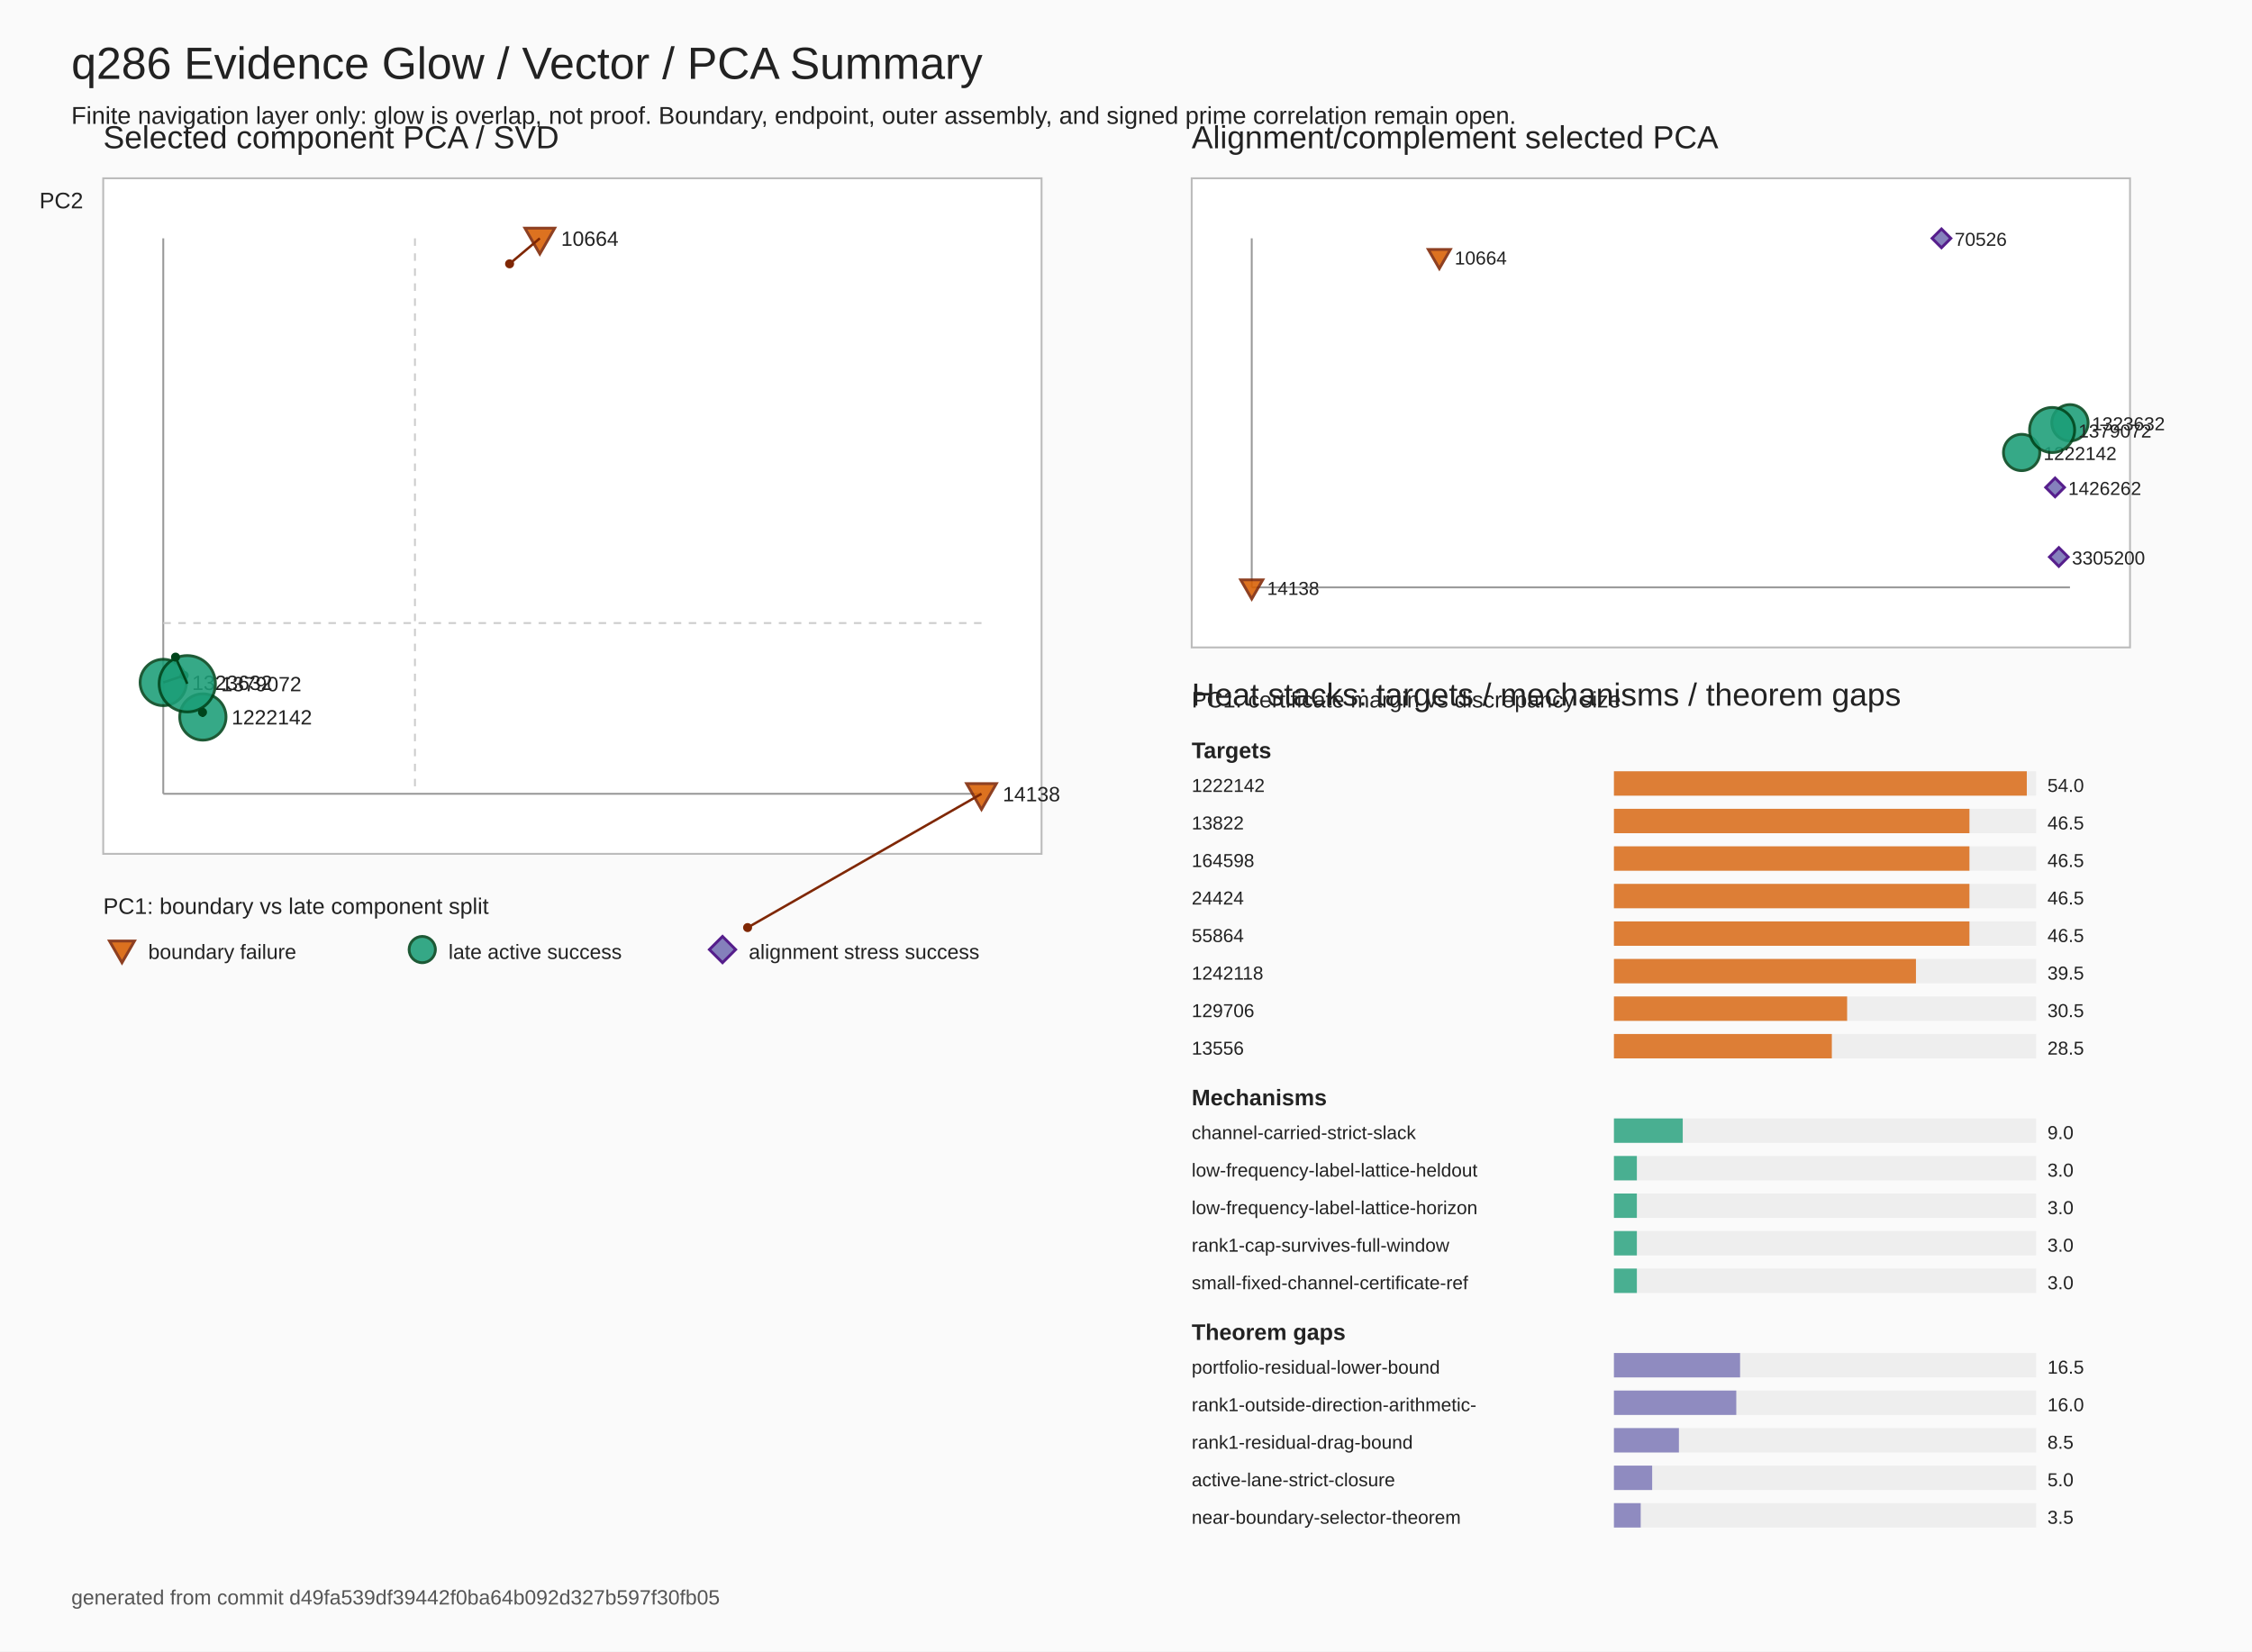
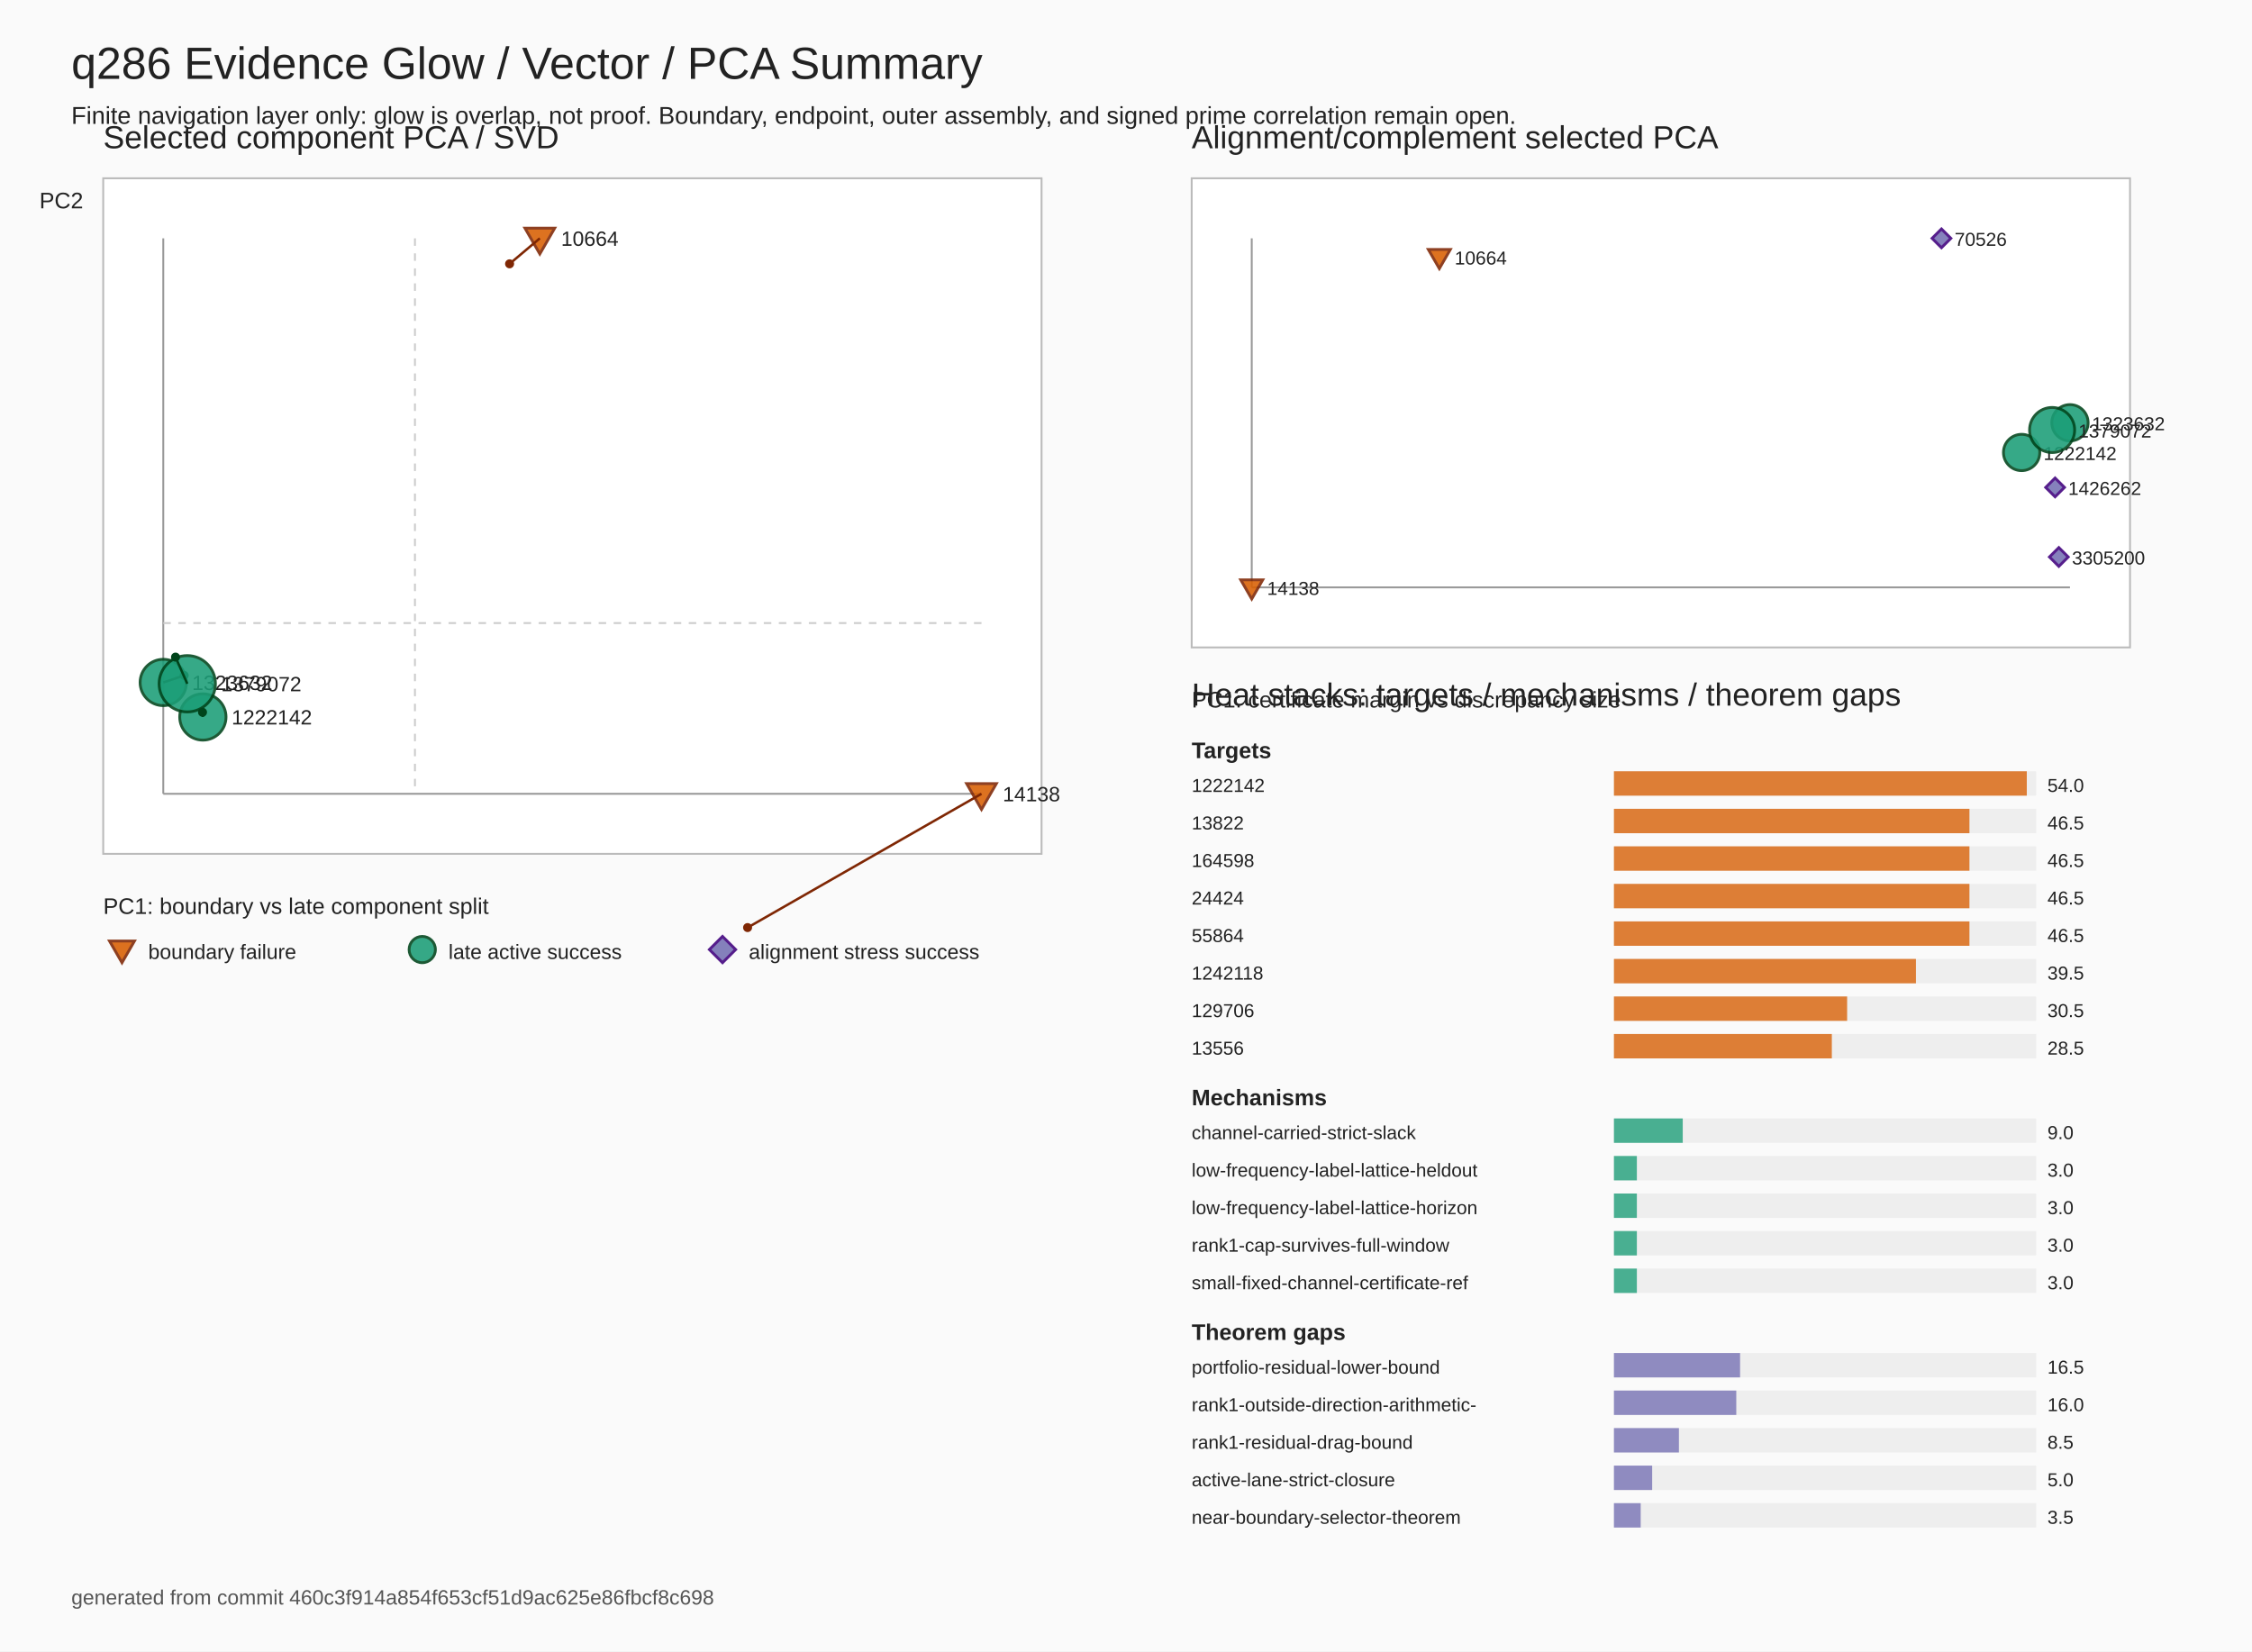
<svg xmlns="http://www.w3.org/2000/svg" width="1200" height="880" viewBox="0 0 1200 880" role="img" aria-labelledby="title desc">
  <rect x="0.00" y="0.00" width="1200.00" height="880.00" fill="#fafafa" stroke="none" opacity="1.0" />
  <text x="38.00" y="42.00" font-size="24" font-family="Arial, sans-serif" font-weight="500" text-anchor="start" fill="#222">q286 Evidence Glow / Vector / PCA Summary</text>
  <text x="38.00" y="66.00" font-size="13" font-family="Arial, sans-serif" font-weight="400" text-anchor="start" fill="#222">Finite navigation layer only: glow is overlap, not proof. Boundary, endpoint, outer assembly, and signed prime correlation remain open.</text>
-   <text x="38.00" y="855.00" font-size="11" font-family="Arial, sans-serif" font-weight="400" text-anchor="start" fill="#555">generated from commit d49fa539df39442f0ba64b092d327b597f30fb05</text>
+   <text x="38.00" y="855.00" font-size="11" font-family="Arial, sans-serif" font-weight="400" text-anchor="start" fill="#555">generated from commit 460c3f914a854f653cf51d9ac625e86fbcf8c698</text>
  <rect x="55.00" y="95.00" width="500.00" height="360.00" fill="#ffffff" stroke="#bbbbbb" opacity="1.0" />
  <text x="55.00" y="79.00" font-size="17" font-family="Arial, sans-serif" font-weight="500" text-anchor="start" fill="#222">Selected component PCA / SVD</text>
  <text x="55.00" y="487.00" font-size="12" font-family="Arial, sans-serif" font-weight="400" text-anchor="start" fill="#222">PC1: boundary vs late component split</text>
  <text x="21.00" y="111.00" font-size="12" font-family="Arial, sans-serif" font-weight="400" text-anchor="start" fill="#222">PC2</text>
  <line x1="87.00" y1="423.00" x2="523.00" y2="423.00" stroke="#999" stroke-width="1" />
  <line x1="87.00" y1="127.00" x2="87.00" y2="423.00" stroke="#999" stroke-width="1" />
  <line x1="221.11" y1="127.00" x2="221.11" y2="423.00" stroke="#cccccc" stroke-width="1" stroke-dasharray="4 4" />
  <line x1="87.00" y1="332.02" x2="523.00" y2="332.02" stroke="#cccccc" stroke-width="1" stroke-dasharray="4 4" />
  <polygon points="287.65,135.33 279.73,121.58 295.57,121.58" fill="#d95f02" stroke="#7f2704" stroke-width="1.5" opacity="0.88" />
  <text x="298.98" y="131.00" font-size="11" font-family="Arial, sans-serif" font-weight="400" text-anchor="start" fill="#222">10664</text>
  <line x1="287.65" y1="127.00" x2="271.54" y2="140.59" stroke="#7f2704" stroke-width="1.3" />
  <circle cx="271.54" cy="140.59" r="2.4" fill="#7f2704" />
  <polygon points="523.00,431.33 515.08,417.58 530.92,417.58" fill="#d95f02" stroke="#7f2704" stroke-width="1.5" opacity="0.88" />
  <text x="534.33" y="427.00" font-size="11" font-family="Arial, sans-serif" font-weight="400" text-anchor="start" fill="#222">14138</text>
  <line x1="523.00" y1="423.00" x2="398.36" y2="494.29" stroke="#7f2704" stroke-width="1.3" />
  <circle cx="398.36" cy="494.29" r="2.4" fill="#7f2704" />
  <circle cx="108.10" cy="382.06" r="12.33" fill="#1b9e77" stroke="#00441b" stroke-width="1.5" opacity="0.88" />
  <text x="123.43" y="386.06" font-size="11" font-family="Arial, sans-serif" font-weight="400" text-anchor="start" fill="#222">1222142</text>
  <line x1="108.10" y1="382.06" x2="107.91" y2="379.54" stroke="#00441b" stroke-width="1.3" />
  <circle cx="107.91" cy="379.54" r="2.4" fill="#00441b" />
  <circle cx="87.00" cy="363.67" r="12.33" fill="#1b9e77" stroke="#00441b" stroke-width="1.5" opacity="0.88" />
  <text x="102.33" y="367.67" font-size="11" font-family="Arial, sans-serif" font-weight="400" text-anchor="start" fill="#222">1323632</text>
  <line x1="87.00" y1="363.67" x2="98.13" y2="359.93" stroke="#00441b" stroke-width="1.3" />
  <circle cx="98.13" cy="359.93" r="2.4" fill="#00441b" />
  <circle cx="99.79" cy="364.36" r="15.00" fill="#1b9e77" stroke="#00441b" stroke-width="1.5" opacity="0.88" />
  <text x="117.79" y="368.36" font-size="11" font-family="Arial, sans-serif" font-weight="400" text-anchor="start" fill="#222">1379072</text>
  <line x1="99.79" y1="364.36" x2="93.53" y2="350.16" stroke="#00441b" stroke-width="1.3" />
  <circle cx="93.53" cy="350.16" r="2.4" fill="#00441b" />
  <polygon points="65.00,513.00 58.35,501.45 71.65,501.45" fill="#d95f02" stroke="#7f2704" stroke-width="1.5" opacity="0.88" />
  <text x="79.00" y="511.00" font-size="11" font-family="Arial, sans-serif" font-weight="400" text-anchor="start" fill="#222">boundary failure</text>
  <circle cx="225.00" cy="506.00" r="7.00" fill="#1b9e77" stroke="#00441b" stroke-width="1.5" opacity="0.88" />
  <text x="239.00" y="511.00" font-size="11" font-family="Arial, sans-serif" font-weight="400" text-anchor="start" fill="#222">late active success</text>
  <polygon points="385.00,499.00 392.00,506.00 385.00,513.00 378.00,506.00" fill="#7570b3" stroke="#3f007d" stroke-width="1.5" opacity="0.88" />
  <text x="399.00" y="511.00" font-size="11" font-family="Arial, sans-serif" font-weight="400" text-anchor="start" fill="#222">alignment stress success</text>
  <rect x="635.00" y="95.00" width="500.00" height="250.00" fill="#ffffff" stroke="#bbbbbb" opacity="1.0" />
  <text x="635.00" y="79.00" font-size="17" font-family="Arial, sans-serif" font-weight="500" text-anchor="start" fill="#222">Alignment/complement selected PCA</text>
  <text x="635.00" y="377.00" font-size="12" font-family="Arial, sans-serif" font-weight="400" text-anchor="start" fill="#222">PC1: certificate margin vs discrepancy size</text>
  <line x1="667.00" y1="313.00" x2="1103.00" y2="313.00" stroke="#999" stroke-width="1" />
  <line x1="667.00" y1="127.00" x2="667.00" y2="313.00" stroke="#999" stroke-width="1" />
  <polygon points="766.97,143.12 761.11,132.95 772.82,132.95" fill="#d95f02" stroke="#7f2704" stroke-width="1.5" opacity="0.88" />
  <text x="775.13" y="140.95" font-size="10" font-family="Arial, sans-serif" font-weight="400" text-anchor="start" fill="#222">10664</text>
  <polygon points="667.00,319.17 661.14,308.99 672.86,308.99" fill="#d95f02" stroke="#7f2704" stroke-width="1.5" opacity="0.88" />
  <text x="675.17" y="317.00" font-size="10" font-family="Arial, sans-serif" font-weight="400" text-anchor="start" fill="#222">14138</text>
  <polygon points="1034.53,122.00 1039.53,127.00 1034.53,132.00 1029.53,127.00" fill="#7570b3" stroke="#3f007d" stroke-width="1.5" opacity="0.88" />
  <text x="1041.53" y="131.00" font-size="10" font-family="Arial, sans-serif" font-weight="400" text-anchor="start" fill="#222">70526</text>
  <circle cx="1077.24" cy="241.12" r="9.67" fill="#1b9e77" stroke="#00441b" stroke-width="1.5" opacity="0.88" />
  <text x="1088.91" y="245.12" font-size="10" font-family="Arial, sans-serif" font-weight="400" text-anchor="start" fill="#222">1222142</text>
  <circle cx="1103.00" cy="225.29" r="9.67" fill="#1b9e77" stroke="#00441b" stroke-width="1.5" opacity="0.88" />
  <text x="1114.67" y="229.29" font-size="10" font-family="Arial, sans-serif" font-weight="400" text-anchor="start" fill="#222">1323632</text>
  <circle cx="1093.49" cy="229.14" r="12.00" fill="#1b9e77" stroke="#00441b" stroke-width="1.5" opacity="0.88" />
  <text x="1107.49" y="233.14" font-size="10" font-family="Arial, sans-serif" font-weight="400" text-anchor="start" fill="#222">1379072</text>
  <polygon points="1095.07,254.73 1100.07,259.73 1095.07,264.73 1090.07,259.73" fill="#7570b3" stroke="#3f007d" stroke-width="1.5" opacity="0.88" />
  <text x="1102.07" y="263.73" font-size="10" font-family="Arial, sans-serif" font-weight="400" text-anchor="start" fill="#222">1426262</text>
  <polygon points="1097.07,291.80 1102.07,296.80 1097.07,301.80 1092.07,296.80" fill="#7570b3" stroke="#3f007d" stroke-width="1.5" opacity="0.88" />
  <text x="1104.07" y="300.80" font-size="10" font-family="Arial, sans-serif" font-weight="400" text-anchor="start" fill="#222">3305200</text>
  <text x="635.00" y="376.00" font-size="17" font-family="Arial, sans-serif" font-weight="500" text-anchor="start" fill="#222">Heat stacks: targets / mechanisms / theorem gaps</text>
  <text x="635.00" y="404.00" font-size="12" font-family="Arial, sans-serif" font-weight="600" text-anchor="start" fill="#222">Targets</text>
  <text x="635.00" y="422.00" font-size="10" font-family="Arial, sans-serif" font-weight="400" text-anchor="start" fill="#222">1222142</text>
  <rect x="860.00" y="411.00" width="225.00" height="13.00" fill="#eeeeee" stroke="none" opacity="1.0" />
  <rect x="860.00" y="411.00" width="220.00" height="13.00" fill="#d95f02" stroke="none" opacity="0.78" />
  <text x="1091.00" y="422.00" font-size="10" font-family="Arial, sans-serif" font-weight="400" text-anchor="start" fill="#222">54.0</text>
  <text x="635.00" y="442.00" font-size="10" font-family="Arial, sans-serif" font-weight="400" text-anchor="start" fill="#222">13822</text>
  <rect x="860.00" y="431.00" width="225.00" height="13.00" fill="#eeeeee" stroke="none" opacity="1.0" />
  <rect x="860.00" y="431.00" width="189.44" height="13.00" fill="#d95f02" stroke="none" opacity="0.78" />
  <text x="1091.00" y="442.00" font-size="10" font-family="Arial, sans-serif" font-weight="400" text-anchor="start" fill="#222">46.5</text>
  <text x="635.00" y="462.00" font-size="10" font-family="Arial, sans-serif" font-weight="400" text-anchor="start" fill="#222">164598</text>
  <rect x="860.00" y="451.00" width="225.00" height="13.00" fill="#eeeeee" stroke="none" opacity="1.0" />
  <rect x="860.00" y="451.00" width="189.44" height="13.00" fill="#d95f02" stroke="none" opacity="0.78" />
  <text x="1091.00" y="462.00" font-size="10" font-family="Arial, sans-serif" font-weight="400" text-anchor="start" fill="#222">46.5</text>
  <text x="635.00" y="482.00" font-size="10" font-family="Arial, sans-serif" font-weight="400" text-anchor="start" fill="#222">24424</text>
  <rect x="860.00" y="471.00" width="225.00" height="13.00" fill="#eeeeee" stroke="none" opacity="1.0" />
  <rect x="860.00" y="471.00" width="189.44" height="13.00" fill="#d95f02" stroke="none" opacity="0.78" />
  <text x="1091.00" y="482.00" font-size="10" font-family="Arial, sans-serif" font-weight="400" text-anchor="start" fill="#222">46.5</text>
  <text x="635.00" y="502.00" font-size="10" font-family="Arial, sans-serif" font-weight="400" text-anchor="start" fill="#222">55864</text>
  <rect x="860.00" y="491.00" width="225.00" height="13.00" fill="#eeeeee" stroke="none" opacity="1.0" />
  <rect x="860.00" y="491.00" width="189.44" height="13.00" fill="#d95f02" stroke="none" opacity="0.78" />
  <text x="1091.00" y="502.00" font-size="10" font-family="Arial, sans-serif" font-weight="400" text-anchor="start" fill="#222">46.5</text>
  <text x="635.00" y="522.00" font-size="10" font-family="Arial, sans-serif" font-weight="400" text-anchor="start" fill="#222">1242118</text>
  <rect x="860.00" y="511.00" width="225.00" height="13.00" fill="#eeeeee" stroke="none" opacity="1.0" />
  <rect x="860.00" y="511.00" width="160.93" height="13.00" fill="#d95f02" stroke="none" opacity="0.78" />
  <text x="1091.00" y="522.00" font-size="10" font-family="Arial, sans-serif" font-weight="400" text-anchor="start" fill="#222">39.5</text>
  <text x="635.00" y="542.00" font-size="10" font-family="Arial, sans-serif" font-weight="400" text-anchor="start" fill="#222">129706</text>
  <rect x="860.00" y="531.00" width="225.00" height="13.00" fill="#eeeeee" stroke="none" opacity="1.0" />
  <rect x="860.00" y="531.00" width="124.26" height="13.00" fill="#d95f02" stroke="none" opacity="0.78" />
  <text x="1091.00" y="542.00" font-size="10" font-family="Arial, sans-serif" font-weight="400" text-anchor="start" fill="#222">30.5</text>
  <text x="635.00" y="562.00" font-size="10" font-family="Arial, sans-serif" font-weight="400" text-anchor="start" fill="#222">13556</text>
  <rect x="860.00" y="551.00" width="225.00" height="13.00" fill="#eeeeee" stroke="none" opacity="1.0" />
  <rect x="860.00" y="551.00" width="116.11" height="13.00" fill="#d95f02" stroke="none" opacity="0.78" />
  <text x="1091.00" y="562.00" font-size="10" font-family="Arial, sans-serif" font-weight="400" text-anchor="start" fill="#222">28.5</text>
  <text x="635.00" y="589.00" font-size="12" font-family="Arial, sans-serif" font-weight="600" text-anchor="start" fill="#222">Mechanisms</text>
  <text x="635.00" y="607.00" font-size="10" font-family="Arial, sans-serif" font-weight="400" text-anchor="start" fill="#222">channel-carried-strict-slack</text>
  <rect x="860.00" y="596.00" width="225.00" height="13.00" fill="#eeeeee" stroke="none" opacity="1.0" />
  <rect x="860.00" y="596.00" width="36.67" height="13.00" fill="#1b9e77" stroke="none" opacity="0.78" />
  <text x="1091.00" y="607.00" font-size="10" font-family="Arial, sans-serif" font-weight="400" text-anchor="start" fill="#222">9.0</text>
  <text x="635.00" y="627.00" font-size="10" font-family="Arial, sans-serif" font-weight="400" text-anchor="start" fill="#222">low-frequency-label-lattice-heldout</text>
  <rect x="860.00" y="616.00" width="225.00" height="13.00" fill="#eeeeee" stroke="none" opacity="1.0" />
  <rect x="860.00" y="616.00" width="12.22" height="13.00" fill="#1b9e77" stroke="none" opacity="0.78" />
  <text x="1091.00" y="627.00" font-size="10" font-family="Arial, sans-serif" font-weight="400" text-anchor="start" fill="#222">3.0</text>
  <text x="635.00" y="647.00" font-size="10" font-family="Arial, sans-serif" font-weight="400" text-anchor="start" fill="#222">low-frequency-label-lattice-horizon</text>
  <rect x="860.00" y="636.00" width="225.00" height="13.00" fill="#eeeeee" stroke="none" opacity="1.0" />
  <rect x="860.00" y="636.00" width="12.22" height="13.00" fill="#1b9e77" stroke="none" opacity="0.78" />
  <text x="1091.00" y="647.00" font-size="10" font-family="Arial, sans-serif" font-weight="400" text-anchor="start" fill="#222">3.0</text>
  <text x="635.00" y="667.00" font-size="10" font-family="Arial, sans-serif" font-weight="400" text-anchor="start" fill="#222">rank1-cap-survives-full-window</text>
  <rect x="860.00" y="656.00" width="225.00" height="13.00" fill="#eeeeee" stroke="none" opacity="1.0" />
  <rect x="860.00" y="656.00" width="12.22" height="13.00" fill="#1b9e77" stroke="none" opacity="0.78" />
  <text x="1091.00" y="667.00" font-size="10" font-family="Arial, sans-serif" font-weight="400" text-anchor="start" fill="#222">3.0</text>
  <text x="635.00" y="687.00" font-size="10" font-family="Arial, sans-serif" font-weight="400" text-anchor="start" fill="#222">small-fixed-channel-certificate-ref</text>
  <rect x="860.00" y="676.00" width="225.00" height="13.00" fill="#eeeeee" stroke="none" opacity="1.0" />
  <rect x="860.00" y="676.00" width="12.22" height="13.00" fill="#1b9e77" stroke="none" opacity="0.78" />
  <text x="1091.00" y="687.00" font-size="10" font-family="Arial, sans-serif" font-weight="400" text-anchor="start" fill="#222">3.0</text>
  <text x="635.00" y="714.00" font-size="12" font-family="Arial, sans-serif" font-weight="600" text-anchor="start" fill="#222">Theorem gaps</text>
  <text x="635.00" y="732.00" font-size="10" font-family="Arial, sans-serif" font-weight="400" text-anchor="start" fill="#222">portfolio-residual-lower-bound</text>
  <rect x="860.00" y="721.00" width="225.00" height="13.00" fill="#eeeeee" stroke="none" opacity="1.0" />
  <rect x="860.00" y="721.00" width="67.22" height="13.00" fill="#7570b3" stroke="none" opacity="0.78" />
  <text x="1091.00" y="732.00" font-size="10" font-family="Arial, sans-serif" font-weight="400" text-anchor="start" fill="#222">16.5</text>
  <text x="635.00" y="752.00" font-size="10" font-family="Arial, sans-serif" font-weight="400" text-anchor="start" fill="#222">rank1-outside-direction-arithmetic-</text>
  <rect x="860.00" y="741.00" width="225.00" height="13.00" fill="#eeeeee" stroke="none" opacity="1.0" />
  <rect x="860.00" y="741.00" width="65.19" height="13.00" fill="#7570b3" stroke="none" opacity="0.78" />
  <text x="1091.00" y="752.00" font-size="10" font-family="Arial, sans-serif" font-weight="400" text-anchor="start" fill="#222">16.0</text>
  <text x="635.00" y="772.00" font-size="10" font-family="Arial, sans-serif" font-weight="400" text-anchor="start" fill="#222">rank1-residual-drag-bound</text>
  <rect x="860.00" y="761.00" width="225.00" height="13.00" fill="#eeeeee" stroke="none" opacity="1.0" />
  <rect x="860.00" y="761.00" width="34.63" height="13.00" fill="#7570b3" stroke="none" opacity="0.78" />
  <text x="1091.00" y="772.00" font-size="10" font-family="Arial, sans-serif" font-weight="400" text-anchor="start" fill="#222">8.5</text>
  <text x="635.00" y="792.00" font-size="10" font-family="Arial, sans-serif" font-weight="400" text-anchor="start" fill="#222">active-lane-strict-closure</text>
  <rect x="860.00" y="781.00" width="225.00" height="13.00" fill="#eeeeee" stroke="none" opacity="1.0" />
  <rect x="860.00" y="781.00" width="20.37" height="13.00" fill="#7570b3" stroke="none" opacity="0.78" />
  <text x="1091.00" y="792.00" font-size="10" font-family="Arial, sans-serif" font-weight="400" text-anchor="start" fill="#222">5.0</text>
  <text x="635.00" y="812.00" font-size="10" font-family="Arial, sans-serif" font-weight="400" text-anchor="start" fill="#222">near-boundary-selector-theorem</text>
  <rect x="860.00" y="801.00" width="225.00" height="13.00" fill="#eeeeee" stroke="none" opacity="1.0" />
  <rect x="860.00" y="801.00" width="14.26" height="13.00" fill="#7570b3" stroke="none" opacity="0.78" />
  <text x="1091.00" y="812.00" font-size="10" font-family="Arial, sans-serif" font-weight="400" text-anchor="start" fill="#222">3.5</text>
</svg>
